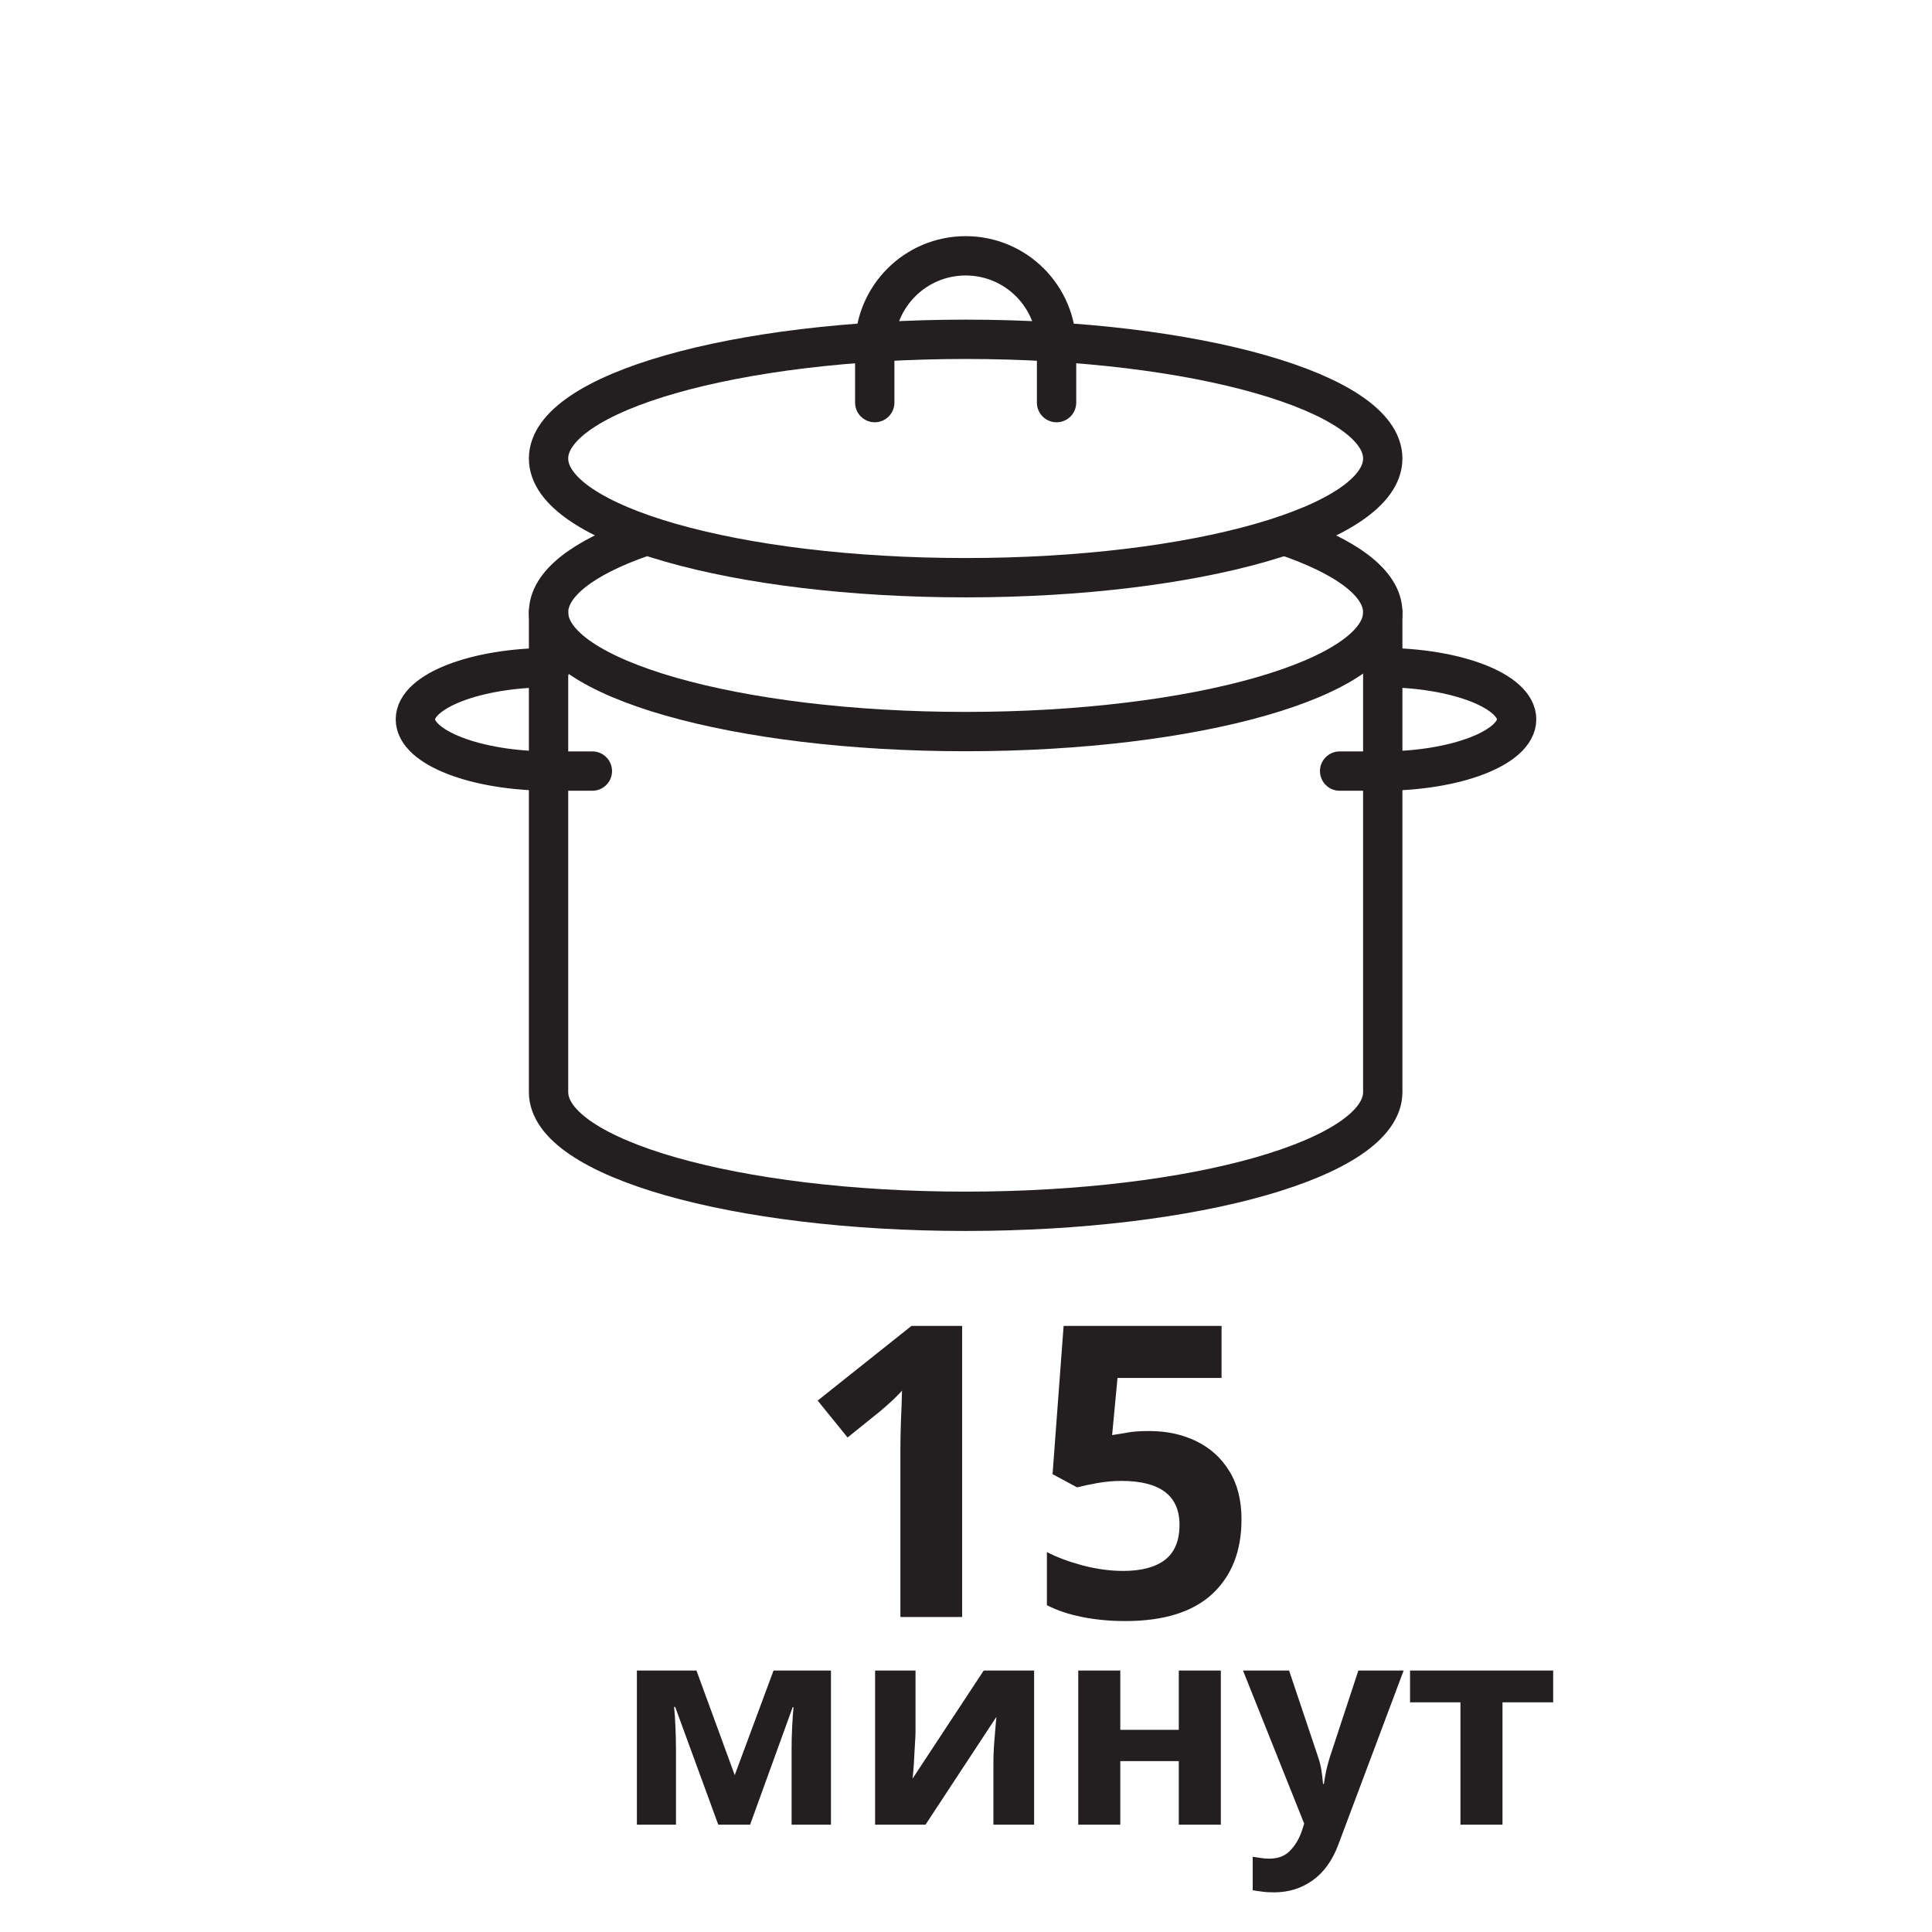
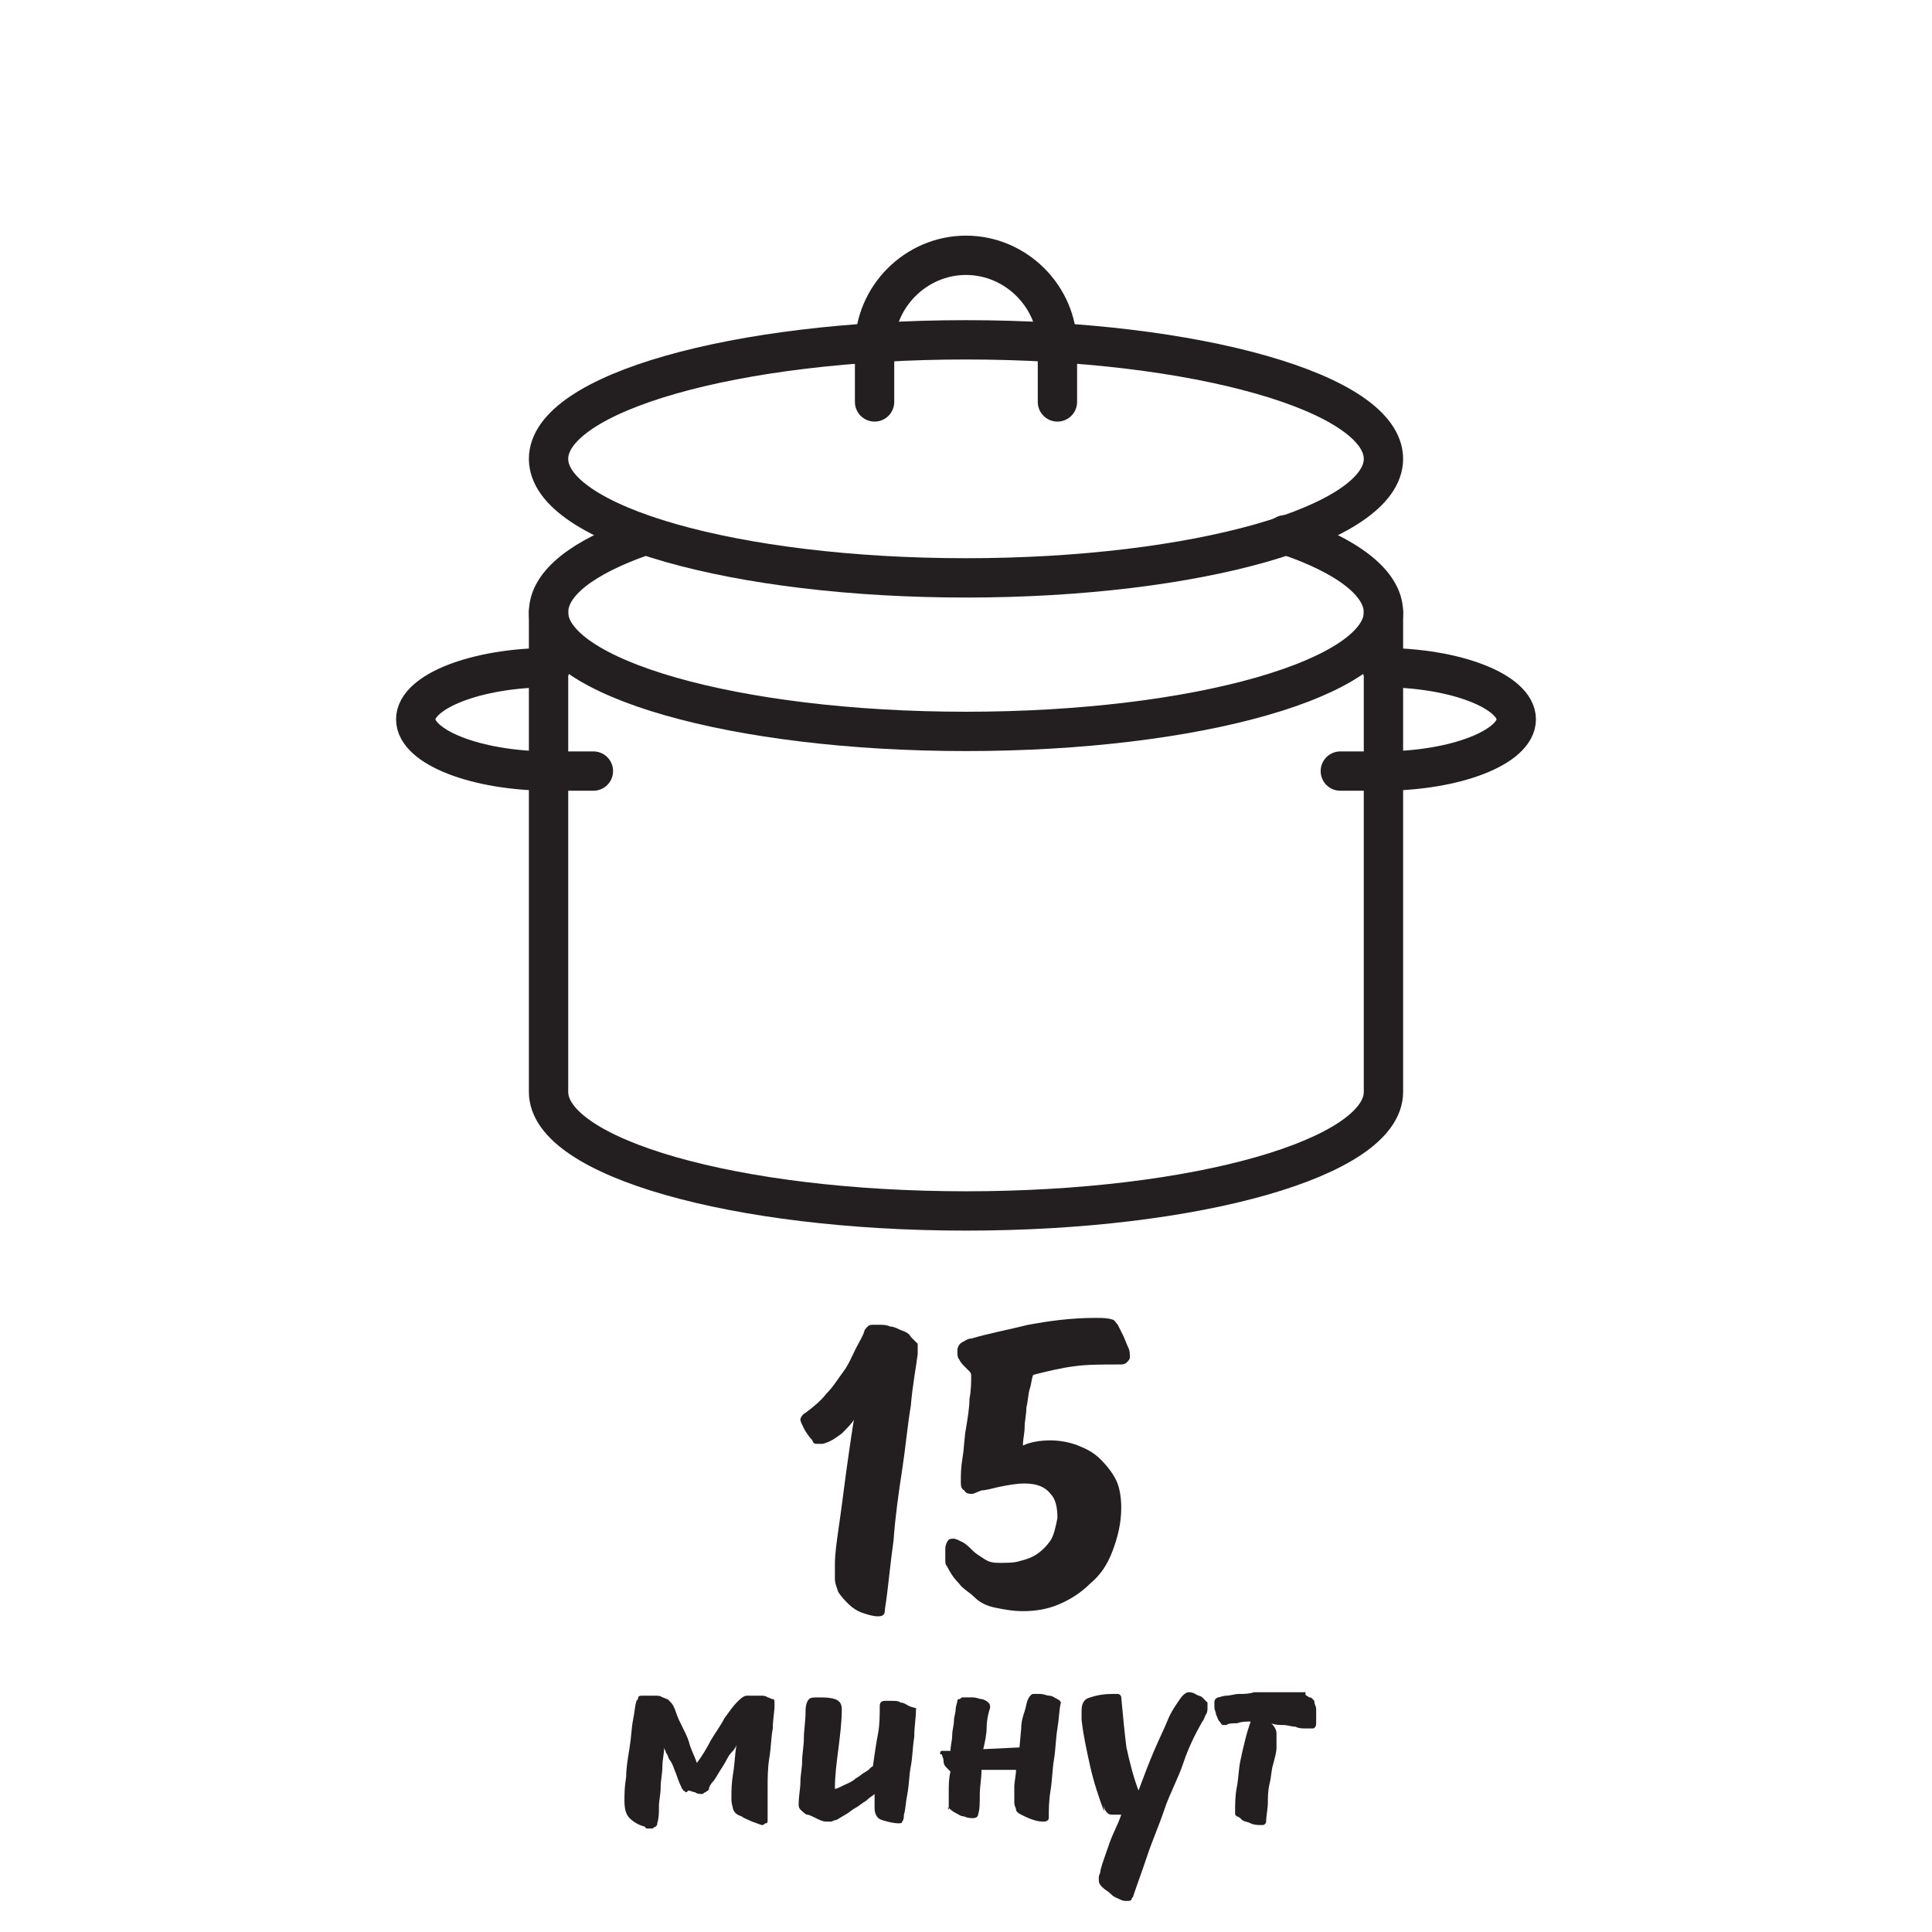
- <svg xmlns="http://www.w3.org/2000/svg" id="Слой_1" data-name="Слой 1" viewBox="0 0 112 112">
-   <defs>
-     <style>.cls-1{fill:none;stroke:#231f20;stroke-linecap:round;stroke-linejoin:round;stroke-width:2.28px;}.cls-2{font-size:23.64px;}.cls-2,.cls-3{fill:#231f20;font-family:TTMasters-Bold, TT Masters;font-weight:700;}.cls-3{font-size:16.36px;}</style>
-   </defs>
-   <path class="cls-1" d="M74.47,31.05c3.55,1.2,5.69,2.75,5.69,4.45,0,3.81-10.83,6.91-24.18,6.91S31.8,39.31,31.8,35.5c0-1.65,2-3.17,5.41-4.36" />
-   <ellipse class="cls-1" cx="55.98" cy="26.58" rx="24.18" ry="6.91" />
-   <path class="cls-1" d="M31.8,35.5V63.31c0,3.82,10.83,6.91,24.18,6.91s24.18-3.09,24.18-6.91V35.5" />
-   <path class="cls-1" d="M31.89,38.7c-4.31,0-7.81,1.37-7.81,3s3.5,3,7.81,3h2.45" />
-   <path class="cls-1" d="M80.11,38.7c4.31,0,7.81,1.37,7.81,3s-3.5,3-7.81,3H77.66" />
-   <path class="cls-1" d="M50.71,23.34V20.1a5.27,5.27,0,0,1,10.54,0v3.24" />
-   <text class="cls-2" transform="translate(46.01 93.74)">15</text>
-   <text class="cls-3" transform="translate(35.64 105.78)">минут</text>
+ <svg xmlns="http://www.w3.org/2000/svg" version="1.1" id="Слой_1" x="0px" y="0px" viewBox="0 0 112 112" style="enable-background:new 0 0 112 112;" xml:space="preserve">
+   <style type="text/css">
+ 	.st0{fill:none;stroke:#231F20;stroke-width:2.28;stroke-linecap:round;stroke-linejoin:round;}
+ 	.st1{enable-background:new    ;}
+ 	.st2{fill:#231F20;}
+ </style>
+   <path class="st0" d="M74.5,31c3.6,1.2,5.7,2.8,5.7,4.5c0,3.8-10.8,6.9-24.2,6.9s-24.2-3.1-24.2-6.9c0-1.7,2-3.2,5.4-4.4" />
+   <ellipse class="st0" cx="56" cy="26.6" rx="24.2" ry="6.9" />
+   <path class="st0" d="M31.8,35.5v27.8c0,3.8,10.8,6.9,24.2,6.9s24.2-3.1,24.2-6.9V35.5" />
+   <path class="st0" d="M31.9,38.7c-4.3,0-7.8,1.4-7.8,3s3.5,3,7.8,3h2.5" />
+   <path class="st0" d="M80.1,38.7c4.3,0,7.8,1.4,7.8,3s-3.5,3-7.8,3h-2.4" />
+   <path class="st0" d="M50.7,23.3v-3.2c0-2.9,2.4-5.3,5.3-5.3s5.3,2.4,5.3,5.3v3.2" />
+   <g class="st1">
+     <path class="st2" d="M52.8,77.5c0.2,0.2,0.3,0.3,0.4,0.4c0,0.1,0,0.3,0,0.6c-0.1,0.8-0.3,1.8-0.4,3c-0.2,1.2-0.3,2.4-0.5,3.7   c-0.2,1.3-0.4,2.7-0.5,4.1c-0.2,1.4-0.3,2.7-0.5,4c0,0.3-0.1,0.4-0.4,0.4c-0.3,0-0.6-0.1-0.9-0.2c-0.3-0.1-0.6-0.3-0.8-0.5   c-0.2-0.2-0.4-0.4-0.6-0.7c-0.1-0.3-0.2-0.5-0.2-0.8c0-0.1,0-0.2,0-0.4s0-0.2,0-0.4c0-0.6,0.1-1.3,0.2-2s0.2-1.4,0.3-2.2   s0.2-1.5,0.3-2.2s0.2-1.4,0.3-2c-0.1,0.2-0.4,0.5-0.7,0.8c-0.4,0.3-0.7,0.5-1.1,0.6c-0.1,0-0.3,0-0.4,0c-0.1,0-0.2-0.1-0.2-0.2   c-0.2-0.2-0.4-0.5-0.5-0.7s-0.2-0.4-0.2-0.5c0-0.1,0.1-0.3,0.3-0.4c0.4-0.3,0.9-0.7,1.2-1.1c0.4-0.4,0.7-0.9,1-1.3   c0.3-0.4,0.5-0.9,0.7-1.3c0.2-0.4,0.4-0.7,0.5-1c0-0.1,0.1-0.2,0.2-0.3c0.1-0.1,0.2-0.1,0.3-0.1s0.3,0,0.4,0c0.2,0,0.4,0,0.6,0.1   c0.2,0,0.4,0.1,0.6,0.2C52.5,77.2,52.7,77.3,52.8,77.5L52.8,77.5z" />
+     <path class="st2" d="M56.4,86.6c-0.2,0-0.4,0-0.5-0.2c-0.2-0.1-0.2-0.3-0.2-0.5c0-0.4,0-0.8,0.1-1.4c0.1-0.6,0.1-1.2,0.2-1.7   c0.1-0.6,0.2-1.2,0.2-1.7c0.1-0.5,0.1-1,0.1-1.3c0-0.1,0-0.2-0.1-0.3c-0.1-0.1-0.2-0.2-0.3-0.3s-0.2-0.2-0.3-0.4   c-0.1-0.1-0.1-0.3-0.1-0.5c0-0.2,0.1-0.4,0.3-0.5c0.2-0.1,0.3-0.2,0.5-0.2c1-0.3,2.1-0.5,3.3-0.8c1.1-0.2,2.4-0.4,3.9-0.4   c0.4,0,0.7,0,1,0.1c0.1,0,0.2,0.2,0.3,0.3c0.1,0.2,0.2,0.4,0.3,0.6s0.2,0.5,0.3,0.7c0.1,0.2,0.1,0.4,0.1,0.6c0,0.1-0.1,0.2-0.2,0.3   c-0.1,0.1-0.3,0.1-0.4,0.1c-1,0-1.9,0-2.6,0.1c-0.8,0.1-1.6,0.3-2.4,0.5c-0.1,0.2-0.1,0.5-0.2,0.8c-0.1,0.3-0.1,0.7-0.2,1.1   c0,0.4-0.1,0.8-0.1,1.1c0,0.4-0.1,0.7-0.1,1.1c0.4-0.2,1-0.3,1.6-0.3c0.5,0,1.1,0.1,1.6,0.3c0.5,0.2,0.9,0.4,1.3,0.8   s0.7,0.8,0.9,1.2s0.3,1,0.3,1.6c0,0.9-0.2,1.7-0.5,2.5c-0.3,0.8-0.7,1.4-1.3,1.9c-0.5,0.5-1.1,0.9-1.8,1.2   c-0.7,0.3-1.4,0.4-2.1,0.4c-0.6,0-1.1-0.1-1.6-0.2c-0.5-0.1-0.9-0.3-1.2-0.6s-0.7-0.5-0.9-0.8c-0.3-0.3-0.5-0.6-0.7-1   c-0.1-0.1-0.1-0.2-0.1-0.4c0-0.2,0-0.3,0-0.5s0-0.3,0.1-0.5s0.2-0.2,0.4-0.2c0.1,0,0.3,0.1,0.5,0.2c0.2,0.1,0.4,0.3,0.6,0.5   c0.2,0.2,0.4,0.3,0.7,0.5s0.6,0.2,0.9,0.2c0.4,0,0.8,0,1.1-0.1c0.4-0.1,0.7-0.2,1-0.4c0.3-0.2,0.6-0.5,0.8-0.8   c0.2-0.3,0.3-0.8,0.4-1.3c0-0.6-0.1-1.1-0.4-1.4c-0.3-0.4-0.8-0.6-1.5-0.6c-0.5,0-1,0.1-1.5,0.2c-0.4,0.1-0.8,0.2-1,0.2L56.4,86.6z   " />
+   </g>
+   <g class="st1">
+     <path class="st2" d="M39.8,103.9c-0.1,0-0.1-0.1-0.2-0.1c0-0.1-0.1-0.1-0.1-0.2c-0.2-0.4-0.3-0.8-0.4-1c-0.1-0.3-0.2-0.5-0.3-0.6   c-0.1-0.2-0.1-0.3-0.2-0.4c0-0.1-0.1-0.2-0.1-0.3c0,0.4-0.1,0.7-0.1,1.1c0,0.4-0.1,0.8-0.1,1.2c0,0.4-0.1,0.8-0.1,1.1   c0,0.4,0,0.7-0.1,1c0,0.1,0,0.1-0.1,0.2c-0.1,0-0.1,0.1-0.2,0.1c-0.1,0-0.1,0-0.2,0s-0.2,0-0.2-0.1c-0.4-0.1-0.7-0.3-0.9-0.5   s-0.3-0.5-0.3-1c0-0.4,0-0.8,0.1-1.4c0-0.5,0.1-1.1,0.2-1.7c0.1-0.6,0.1-1.1,0.2-1.6c0.1-0.5,0.1-0.8,0.2-1.1c0,0,0.1-0.1,0.1-0.2   s0.2-0.1,0.2-0.1c0.1,0,0.2,0,0.4,0c0.1,0,0.3,0,0.4,0s0.3,0,0.4,0.1c0.1,0,0.2,0.1,0.3,0.1l0.2,0.2c0.1,0.1,0.2,0.3,0.3,0.6   s0.2,0.5,0.4,0.9s0.3,0.6,0.4,1c0.1,0.3,0.3,0.7,0.4,1c0.3-0.4,0.6-0.9,0.8-1.3c0.3-0.5,0.6-0.9,0.8-1.3c0.3-0.4,0.5-0.7,0.7-0.9   s0.4-0.4,0.6-0.4h0.1l0.3,0c0.1,0,0.3,0,0.4,0c0.1,0,0.3,0,0.4,0.1c0.1,0,0.2,0.1,0.3,0.1s0.1,0.1,0.1,0.3v0.1   c0,0.3-0.1,0.8-0.1,1.3c-0.1,0.5-0.1,1.1-0.2,1.7s-0.1,1.2-0.1,1.8c0,0.6,0,1.1,0,1.5v0.3c0,0.1,0,0.2-0.1,0.2s-0.1,0.1-0.2,0.1   c-0.1,0-0.3-0.1-0.6-0.2c-0.2-0.1-0.5-0.2-0.6-0.3c-0.3-0.1-0.4-0.2-0.5-0.4c0-0.1-0.1-0.3-0.1-0.6c0-0.5,0-0.9,0.1-1.5   s0.1-1.1,0.2-1.7c0,0.1-0.1,0.3-0.3,0.5c-0.2,0.2-0.3,0.5-0.5,0.8c-0.2,0.3-0.3,0.5-0.5,0.8c-0.2,0.2-0.3,0.4-0.3,0.5   c0,0.1-0.1,0.1-0.2,0.2c-0.1,0-0.1,0.1-0.2,0.1c-0.1,0-0.3,0-0.4-0.1c-0.1,0-0.3-0.1-0.4-0.1L39.8,103.9z" />
+     <path class="st2" d="M53.1,99.1c0,0.5-0.1,1-0.1,1.6c-0.1,0.6-0.1,1.2-0.2,1.7s-0.1,1.1-0.2,1.6s-0.1,0.9-0.2,1.2   c0,0.1,0,0.3-0.1,0.4c0,0.1-0.1,0.1-0.2,0.1c-0.3,0-0.7-0.1-1-0.2s-0.4-0.4-0.4-0.7c0,0,0-0.1,0-0.3s0-0.3,0-0.5   c-0.1,0.1-0.3,0.2-0.5,0.4c-0.2,0.1-0.4,0.3-0.6,0.4c-0.2,0.1-0.4,0.3-0.6,0.4l-0.5,0.3c0,0-0.1,0-0.3,0.1c-0.1,0-0.2,0-0.3,0   c-0.2,0-0.4-0.1-0.6-0.2s-0.4-0.2-0.5-0.2s-0.3-0.2-0.4-0.3c-0.1-0.1-0.1-0.2-0.1-0.3c0-0.5,0.1-0.9,0.1-1.3c0-0.4,0.1-0.8,0.1-1.2   s0.1-0.9,0.1-1.3c0-0.5,0.1-1,0.1-1.6c0-0.4,0.1-0.6,0.2-0.7s0.3-0.1,0.5-0.1c0.4,0,0.7,0,1,0.1c0.3,0.1,0.4,0.3,0.4,0.6   c0,0.7-0.1,1.5-0.2,2.3c-0.1,0.8-0.2,1.5-0.2,2.3c0.1,0,0.3-0.1,0.5-0.2c0.2-0.1,0.5-0.2,0.7-0.4c0.2-0.1,0.4-0.3,0.6-0.4   s0.3-0.3,0.4-0.3c0.1-0.7,0.2-1.4,0.3-1.9c0.1-0.5,0.1-1.1,0.1-1.6c0-0.2,0.1-0.3,0.3-0.3c0.1,0,0.3,0,0.4,0c0.2,0,0.4,0,0.5,0.1   c0.2,0,0.3,0.1,0.5,0.2S53.2,99,53.1,99.1L53.1,99.1z" />
+     <path class="st2" d="M54.5,101.7c0-0.1,0-0.2,0.1-0.2l0.5,0c0-0.3,0.1-0.6,0.1-0.9s0.1-0.6,0.1-0.8c0-0.3,0.1-0.5,0.1-0.7   c0-0.2,0.1-0.4,0.1-0.5c0,0,0-0.1,0.1-0.1s0.1-0.1,0.2-0.1c0.2,0,0.4,0,0.6,0c0.2,0,0.4,0.1,0.5,0.1c0.1,0,0.3,0.1,0.4,0.2   c0.1,0.1,0.1,0.2,0.1,0.3c-0.1,0.3-0.2,0.7-0.2,1.1s-0.1,0.9-0.2,1.3l2.1-0.1l0.1-1.1c0-0.4,0.1-0.7,0.2-1c0.1-0.3,0.1-0.5,0.2-0.7   s0.2-0.3,0.3-0.3c0.1,0,0.2,0,0.4,0c0.2,0,0.4,0.1,0.5,0.1c0.2,0,0.3,0.1,0.5,0.2s0.2,0.2,0.2,0.2c0,0,0,0,0,0s0,0,0,0   c-0.1,0.4-0.1,0.9-0.2,1.5s-0.1,1.2-0.2,1.8c-0.1,0.6-0.1,1.2-0.2,1.8s-0.1,1.1-0.1,1.6c0,0.1-0.1,0.2-0.3,0.2   c-0.1,0-0.3,0-0.6-0.1s-0.5-0.2-0.7-0.3c-0.2-0.1-0.3-0.2-0.3-0.3c0-0.1-0.1-0.2-0.1-0.4c0-0.2,0-0.5,0-0.9c0-0.3,0.1-0.7,0.1-1   c-0.3,0-0.7,0-1,0s-0.7,0-1,0c0,0.5-0.1,1-0.1,1.4c0,0.5,0,0.9-0.1,1.2c0,0.1-0.1,0.2-0.3,0.2c-0.1,0-0.3,0-0.5-0.1   c-0.2,0-0.3-0.1-0.5-0.2c-0.2-0.1-0.3-0.2-0.4-0.3S55,105,55,104.9c0-0.3,0-0.6,0-1s0-0.8,0.1-1.2c0,0,0,0-0.1-0.1   c0,0-0.1-0.1-0.1-0.1c-0.1-0.1-0.2-0.2-0.2-0.4s-0.1-0.3-0.1-0.4L54.5,101.7z" />
+     <path class="st2" d="M64,105c-0.3-0.8-0.6-1.7-0.8-2.6s-0.4-1.8-0.5-2.7c0-0.1,0-0.3,0-0.5c0-0.4,0.1-0.7,0.5-0.8   c0.3-0.1,0.7-0.2,1.3-0.2c0.1,0,0.2,0,0.3,0c0.1,0,0.2,0.1,0.2,0.2c0.1,1.1,0.2,2.1,0.3,2.9c0.2,0.9,0.4,1.7,0.7,2.5   c0.3-0.8,0.6-1.6,0.9-2.3c0.3-0.7,0.6-1.3,0.8-1.8s0.5-0.9,0.7-1.2c0.2-0.3,0.4-0.4,0.5-0.4c0.1,0,0.2,0,0.4,0.1   c0.1,0.1,0.3,0.1,0.4,0.2c0.1,0.1,0.2,0.2,0.3,0.3C70,98.8,70,98.9,70,99c0,0.1,0,0.3-0.1,0.4c-0.1,0.2-0.1,0.3-0.2,0.4   c-0.4,0.7-0.8,1.5-1.1,2.4s-0.8,1.8-1.1,2.7s-0.7,1.8-1,2.7c-0.3,0.9-0.6,1.7-0.8,2.3c0,0.1-0.1,0.1-0.1,0.2s-0.2,0.1-0.3,0.1   c-0.1,0-0.2,0-0.4-0.1c-0.2-0.1-0.3-0.1-0.5-0.3s-0.3-0.2-0.5-0.4s-0.2-0.3-0.2-0.4c0,0,0-0.1,0-0.2c0-0.1,0.1-0.2,0.1-0.4   c0.1-0.4,0.3-0.9,0.5-1.5c0.2-0.6,0.5-1.1,0.7-1.7c0,0-0.1,0-0.2,0c-0.1,0-0.1,0-0.2,0c-0.2,0-0.3,0-0.4-0.1   c-0.1-0.1-0.2-0.2-0.2-0.5L64,105z" />
+     <path class="st2" d="M75.9,98.4c0.1,0,0.1,0,0.2,0.1s0.1,0.1,0.1,0.2s0.1,0.2,0.1,0.4c0,0.2,0,0.4,0,0.8c0,0.2-0.1,0.3-0.2,0.3   c-0.1,0-0.2,0-0.4,0c-0.2,0-0.4,0-0.6-0.1c-0.2,0-0.5-0.1-0.7-0.1s-0.5,0-0.7-0.1c0.2,0.2,0.3,0.4,0.3,0.6c0,0.2,0,0.5,0,0.8   c0,0.3-0.1,0.6-0.2,1c-0.1,0.3-0.1,0.7-0.2,1.1s-0.1,0.8-0.1,1.1s-0.1,0.8-0.1,1.1c0,0.1-0.1,0.2-0.2,0.2c-0.3,0-0.5,0-0.7-0.1   c-0.2-0.1-0.4-0.1-0.5-0.2s-0.2-0.2-0.3-0.2c-0.1-0.1-0.1-0.1-0.1-0.2c0-0.5,0-1,0.1-1.5s0.1-1,0.2-1.5c0.1-0.5,0.2-0.9,0.3-1.3   c0.1-0.4,0.2-0.7,0.3-1c-0.3,0-0.5,0-0.8,0.1c-0.2,0-0.5,0-0.6,0.1c0,0-0.1,0-0.1,0h-0.1c-0.1,0-0.1-0.1-0.2-0.2s-0.1-0.2-0.2-0.4   c0-0.1-0.1-0.3-0.1-0.4c0-0.1,0-0.2,0-0.3c0-0.1,0-0.2,0.2-0.3c0.1,0,0.3-0.1,0.5-0.1c0.2,0,0.5-0.1,0.7-0.1c0.3,0,0.6,0,0.9-0.1   c0.3,0,0.6,0,0.9,0c0.2,0,0.4,0,0.6,0c0.2,0,0.5,0,0.8,0s0.5,0,0.7,0C75.6,98.3,75.8,98.3,75.9,98.4L75.9,98.4z" />
+   </g>
</svg>
